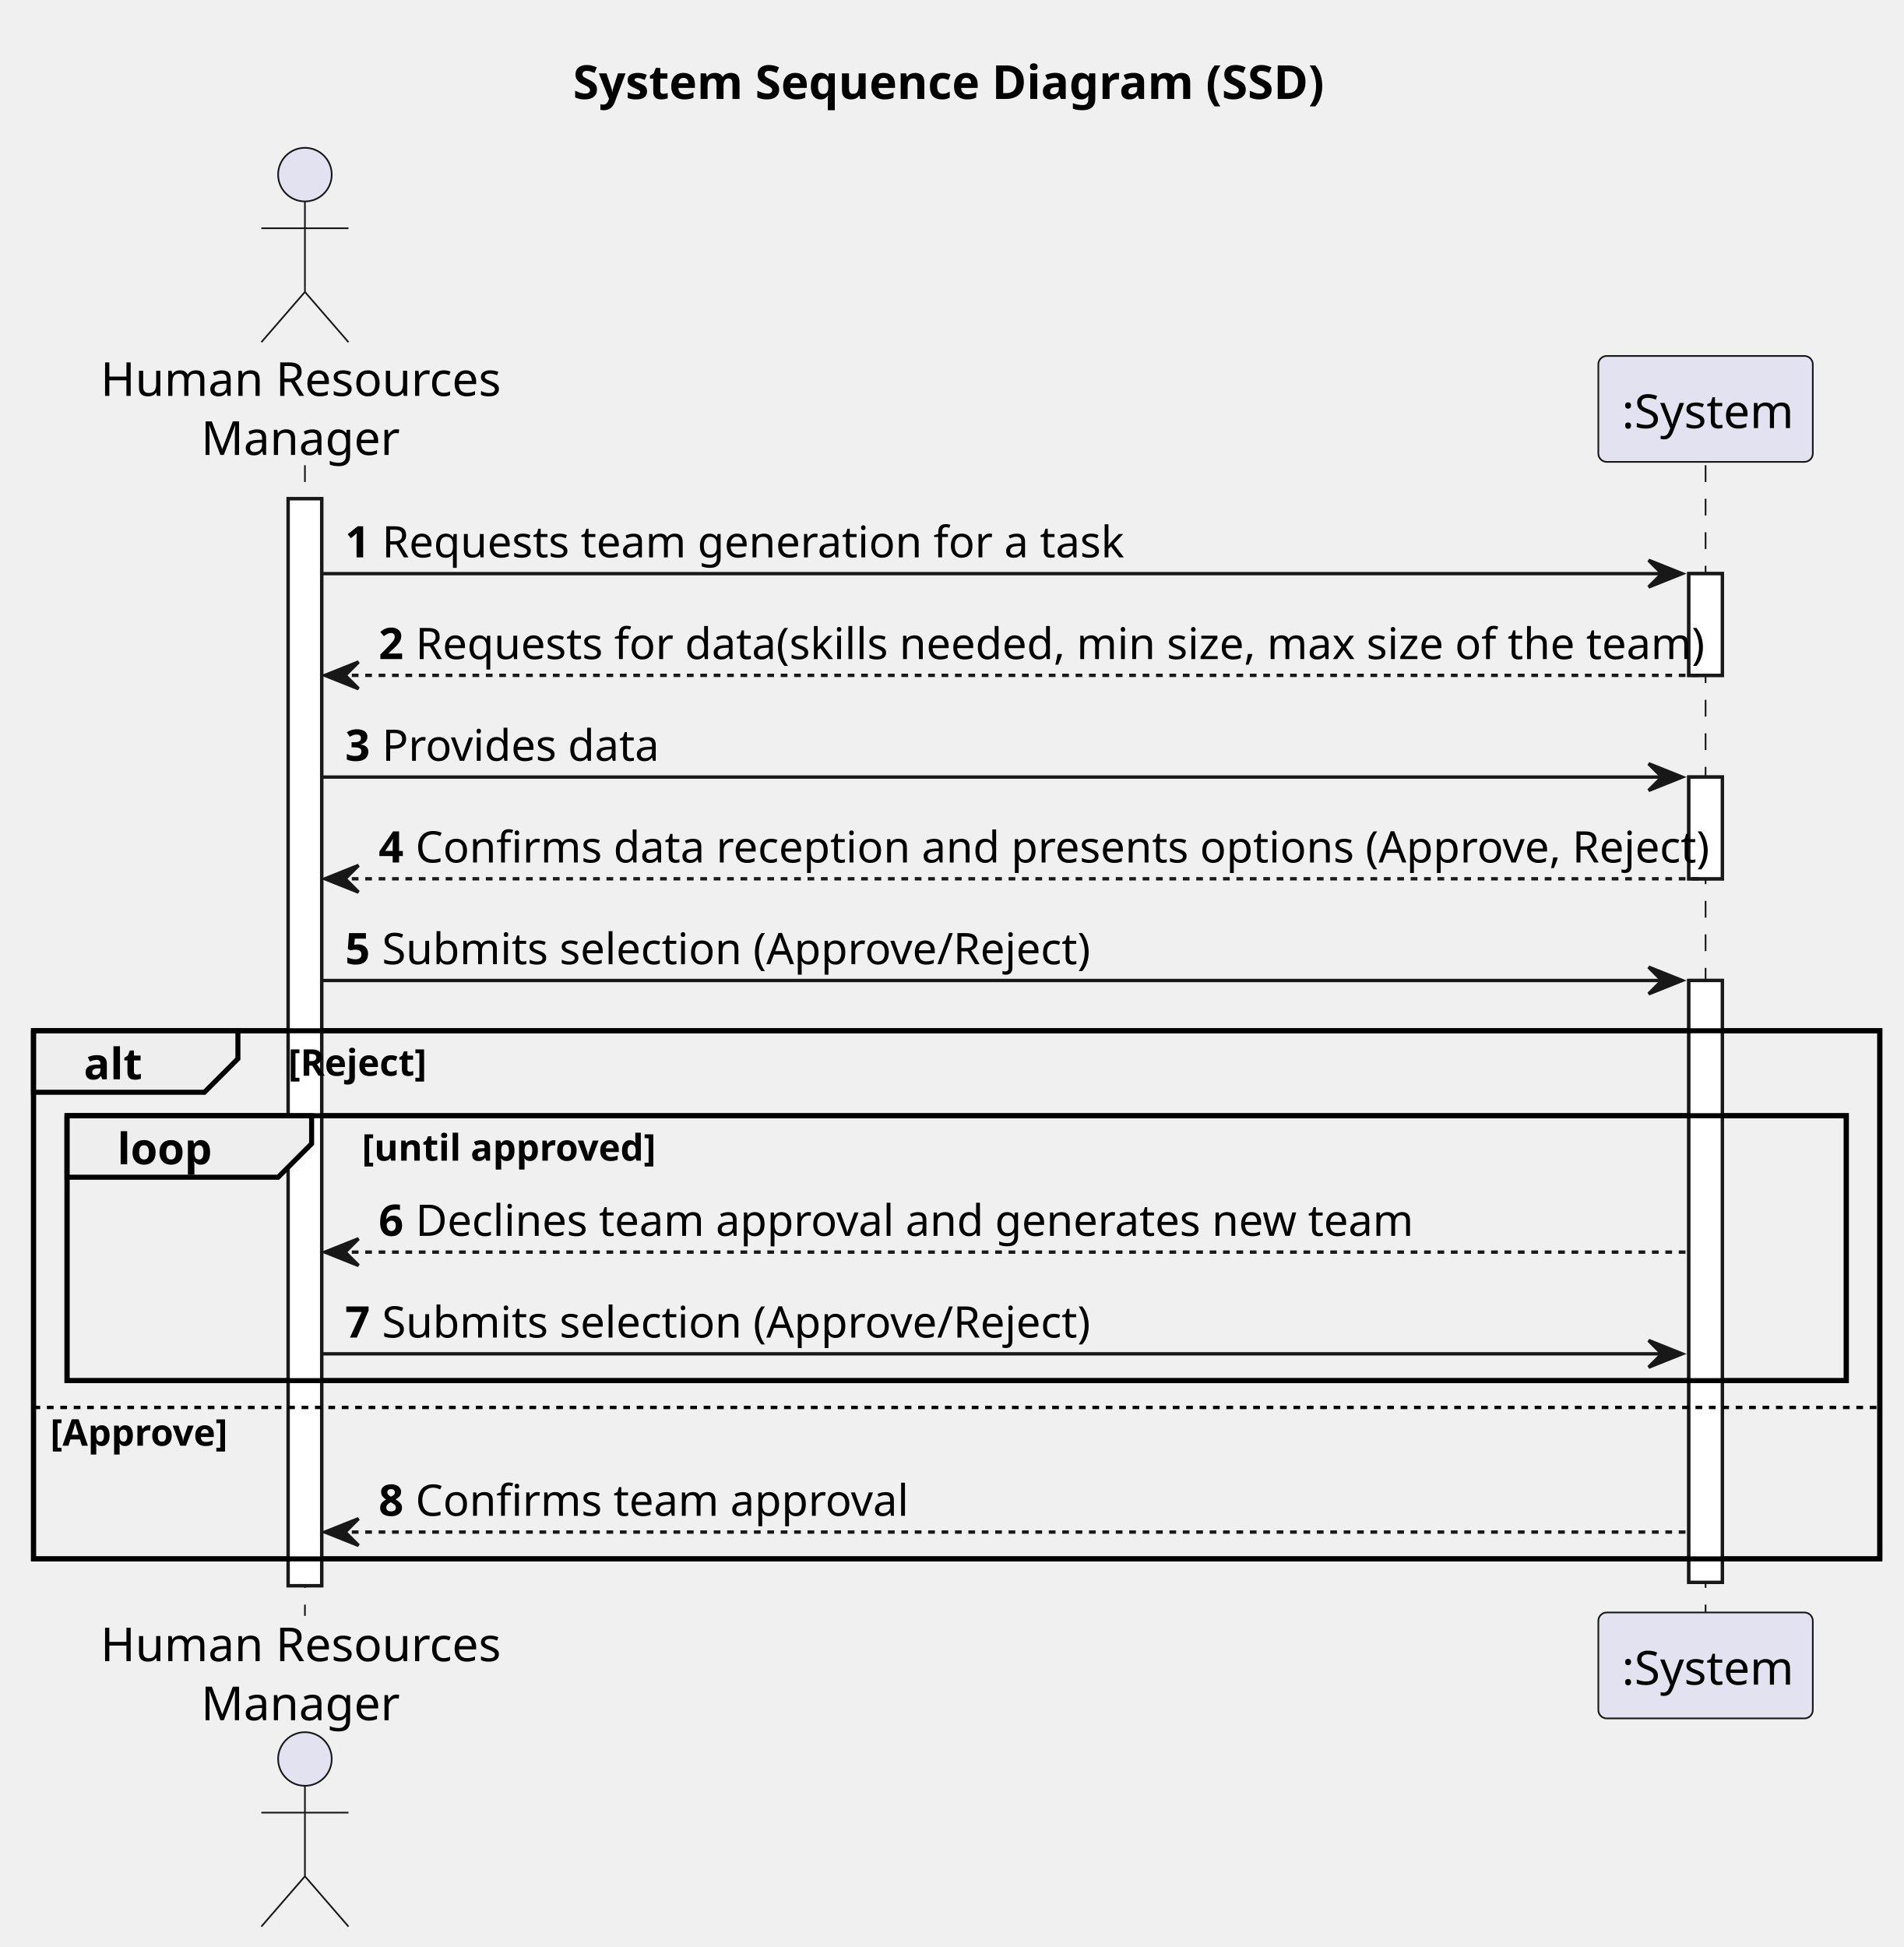
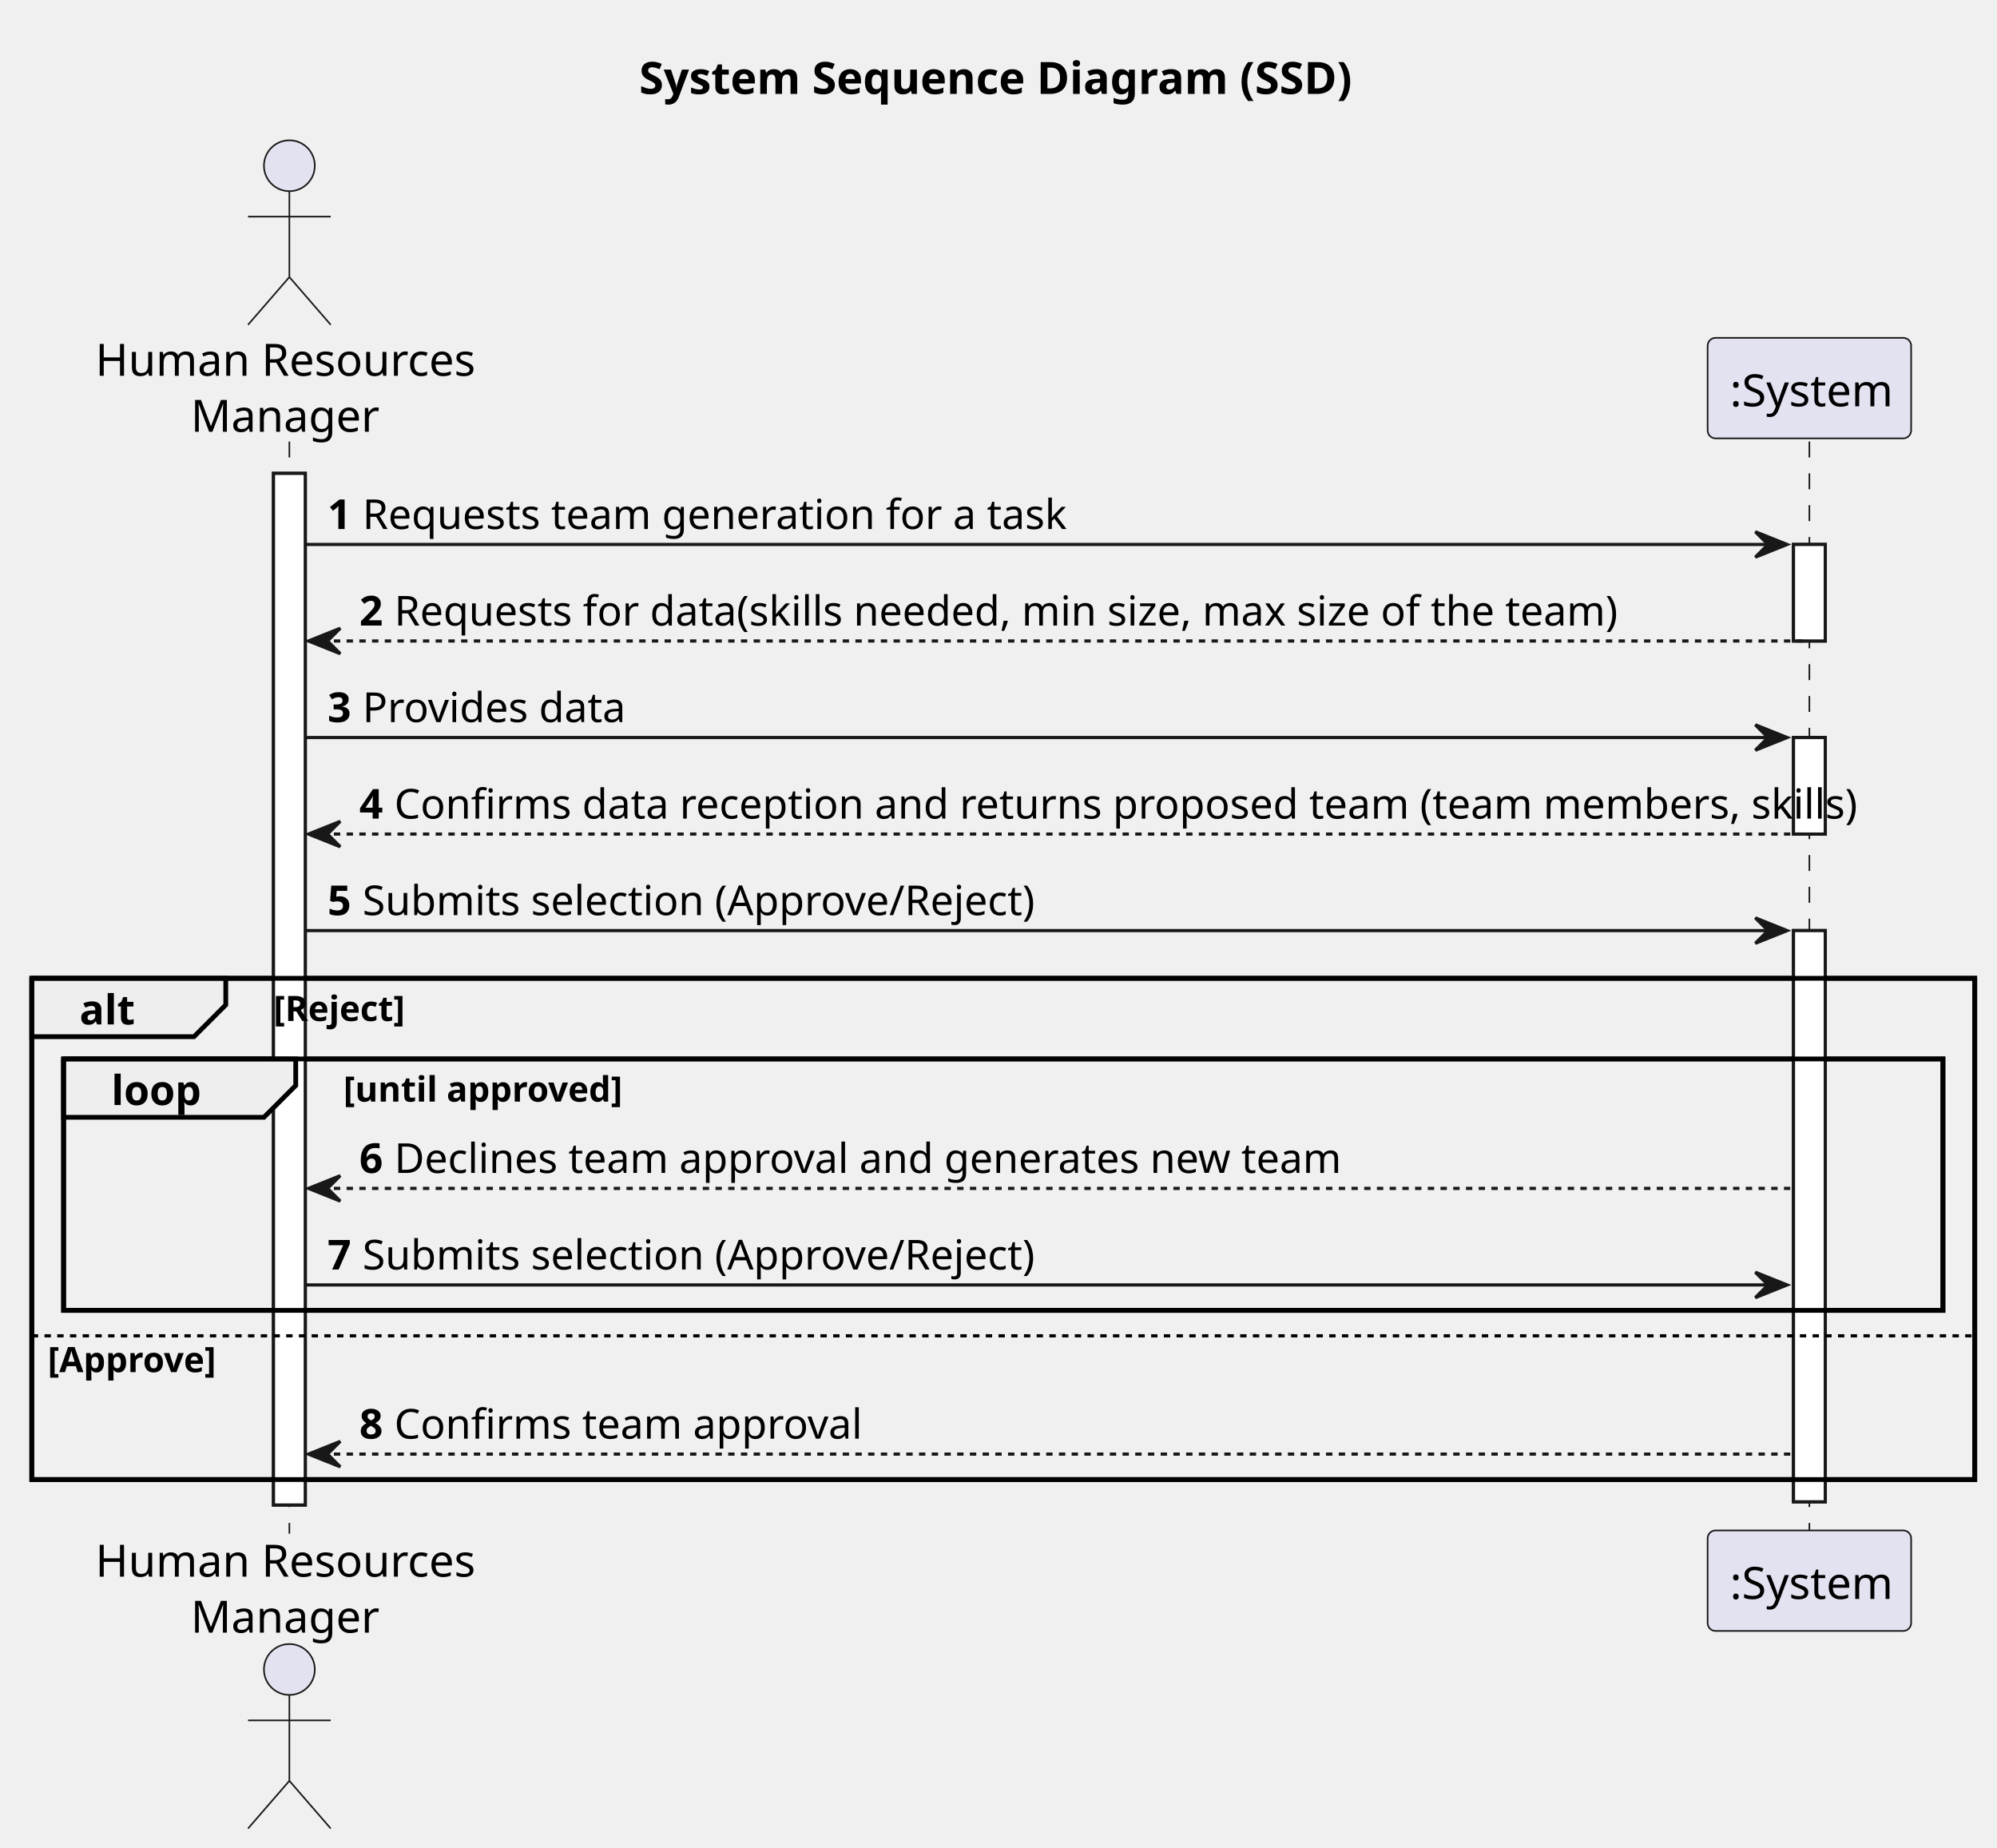
- <svg xmlns="http://www.w3.org/2000/svg" contentStyleType="text/css" height="581px" preserveAspectRatio="none" style="width:568px;height:581px;background:#FFFFFF;" version="1.1" viewBox="0 0 568 581" width="568px" zoomAndPan="magnify">
+ <svg xmlns="http://www.w3.org/2000/svg" contentStyleType="text/css" height="581px" preserveAspectRatio="none" style="width:628px;height:581px;background:#FFFFFF;" version="1.1" viewBox="0 0 628 581" width="628px" zoomAndPan="magnify">
  <defs />
  <g>
-     <text fill="#000000" font-family="sans-serif" font-size="14" font-weight="bold" lengthAdjust="spacing" textLength="228" x="171" y="29.533">System Sequence Diagram (SSD)</text>
+     <text fill="#000000" font-family="sans-serif" font-size="14" font-weight="bold" lengthAdjust="spacing" textLength="228" x="201" y="29.533">System Sequence Diagram (SSD)</text>
    <rect fill="#FFFFFF" height="324.352" style="stroke:#181818;stroke-width:1.0;" width="10" x="86" y="148.828" />
-     <rect fill="#FFFFFF" height="30.352" style="stroke:#181818;stroke-width:1.0;" width="10" x="504" y="171.18" />
-     <rect fill="#FFFFFF" height="30.352" style="stroke:#181818;stroke-width:1.0;" width="10" x="504" y="231.883" />
-     <rect fill="#FFFFFF" height="179.594" style="stroke:#181818;stroke-width:1.0;" width="10" x="504" y="292.586" />
-     <rect fill="none" height="157.594" style="stroke:#000000;stroke-width:1.5;" width="551" x="10" y="307.586" />
-     <rect fill="none" height="79.055" style="stroke:#000000;stroke-width:1.5;" width="531" x="20" y="332.938" />
+     <rect fill="#FFFFFF" height="30.352" style="stroke:#181818;stroke-width:1.0;" width="10" x="564" y="171.18" />
+     <rect fill="#FFFFFF" height="30.352" style="stroke:#181818;stroke-width:1.0;" width="10" x="564" y="231.883" />
+     <rect fill="#FFFFFF" height="179.594" style="stroke:#181818;stroke-width:1.0;" width="10" x="564" y="292.586" />
+     <rect fill="none" height="157.594" style="stroke:#000000;stroke-width:1.5;" width="611" x="10" y="307.586" />
+     <rect fill="none" height="79.055" style="stroke:#000000;stroke-width:1.5;" width="591" x="20" y="332.938" />
    <line style="stroke:#181818;stroke-width:0.5;stroke-dasharray:5.0,5.0;" x1="91" x2="91" y1="138.828" y2="482.18" />
-     <line style="stroke:#181818;stroke-width:0.5;stroke-dasharray:5.0,5.0;" x1="509" x2="509" y1="138.828" y2="482.18" />
+     <line style="stroke:#181818;stroke-width:0.5;stroke-dasharray:5.0,5.0;" x1="569" x2="569" y1="138.828" y2="482.18" />
    <text fill="#000000" font-family="sans-serif" font-size="14" lengthAdjust="spacing" textLength="116" x="30" y="118.143">Human Resources</text>
    <text fill="#000000" font-family="sans-serif" font-size="14" lengthAdjust="spacing" textLength="56" x="60" y="135.752">Manager</text>
    <ellipse cx="91" cy="52.109" fill="#E2E2F0" rx="8" ry="8" style="stroke:#181818;stroke-width:0.5;" />
    <path d="M91,60.109 L91,87.109 M78,68.109 L104,68.109 M91,87.109 L78,102.109 M91,87.109 L104,102.109 " fill="none" style="stroke:#181818;stroke-width:0.5;" />
    <text fill="#000000" font-family="sans-serif" font-size="14" lengthAdjust="spacing" textLength="116" x="30" y="495.713">Human Resources</text>
    <text fill="#000000" font-family="sans-serif" font-size="14" lengthAdjust="spacing" textLength="56" x="60" y="513.322">Manager</text>
    <ellipse cx="91" cy="524.898" fill="#E2E2F0" rx="8" ry="8" style="stroke:#181818;stroke-width:0.5;" />
    <path d="M91,532.898 L91,559.898 M78,540.898 L104,540.898 M91,559.898 L78,574.898 M91,559.898 L104,574.898 " fill="none" style="stroke:#181818;stroke-width:0.5;" />
-     <rect fill="#E2E2F0" height="31.609" rx="2.5" ry="2.5" style="stroke:#181818;stroke-width:0.5;" width="64" x="477" y="106.219" />
-     <text fill="#000000" font-family="sans-serif" font-size="14" lengthAdjust="spacing" textLength="50" x="484" y="127.752">:System</text>
-     <rect fill="#E2E2F0" height="31.609" rx="2.5" ry="2.5" style="stroke:#181818;stroke-width:0.5;" width="64" x="477" y="481.18" />
-     <text fill="#000000" font-family="sans-serif" font-size="14" lengthAdjust="spacing" textLength="50" x="484" y="502.713">:System</text>
+     <rect fill="#E2E2F0" height="31.609" rx="2.5" ry="2.5" style="stroke:#181818;stroke-width:0.5;" width="64" x="537" y="106.219" />
+     <text fill="#000000" font-family="sans-serif" font-size="14" lengthAdjust="spacing" textLength="50" x="544" y="127.752">:System</text>
+     <rect fill="#E2E2F0" height="31.609" rx="2.5" ry="2.5" style="stroke:#181818;stroke-width:0.5;" width="64" x="537" y="481.18" />
+     <text fill="#000000" font-family="sans-serif" font-size="14" lengthAdjust="spacing" textLength="50" x="544" y="502.713">:System</text>
    <rect fill="#FFFFFF" height="324.352" style="stroke:#181818;stroke-width:1.0;" width="10" x="86" y="148.828" />
-     <rect fill="#FFFFFF" height="30.352" style="stroke:#181818;stroke-width:1.0;" width="10" x="504" y="171.18" />
-     <rect fill="#FFFFFF" height="30.352" style="stroke:#181818;stroke-width:1.0;" width="10" x="504" y="231.883" />
-     <rect fill="#FFFFFF" height="179.594" style="stroke:#181818;stroke-width:1.0;" width="10" x="504" y="292.586" />
-     <polygon fill="#181818" points="492,167.18,502,171.18,492,175.18,496,171.18" style="stroke:#181818;stroke-width:1.0;" />
-     <line style="stroke:#181818;stroke-width:1.0;" x1="96" x2="498" y1="171.18" y2="171.18" />
+     <rect fill="#FFFFFF" height="30.352" style="stroke:#181818;stroke-width:1.0;" width="10" x="564" y="171.18" />
+     <rect fill="#FFFFFF" height="30.352" style="stroke:#181818;stroke-width:1.0;" width="10" x="564" y="231.883" />
+     <rect fill="#FFFFFF" height="179.594" style="stroke:#181818;stroke-width:1.0;" width="10" x="564" y="292.586" />
+     <polygon fill="#181818" points="552,167.18,562,171.18,552,175.18,556,171.18" style="stroke:#181818;stroke-width:1.0;" />
+     <line style="stroke:#181818;stroke-width:1.0;" x1="96" x2="558" y1="171.18" y2="171.18" />
    <text fill="#000000" font-family="sans-serif" font-size="13" font-weight="bold" lengthAdjust="spacing" textLength="7" x="103" y="166.323">1</text>
    <text fill="#000000" font-family="sans-serif" font-size="13" lengthAdjust="spacing" textLength="210" x="114" y="166.323">Requests team generation for a task</text>
    <polygon fill="#181818" points="107,197.531,97,201.531,107,205.531,103,201.531" style="stroke:#181818;stroke-width:1.0;" />
-     <line style="stroke:#181818;stroke-width:1.0;stroke-dasharray:2.0,2.0;" x1="101" x2="508" y1="201.531" y2="201.531" />
+     <line style="stroke:#181818;stroke-width:1.0;stroke-dasharray:2.0,2.0;" x1="101" x2="568" y1="201.531" y2="201.531" />
    <text fill="#000000" font-family="sans-serif" font-size="13" font-weight="bold" lengthAdjust="spacing" textLength="7" x="113" y="196.675">2</text>
    <text fill="#000000" font-family="sans-serif" font-size="13" lengthAdjust="spacing" textLength="373" x="124" y="196.675">Requests for data(skills needed, min size, max size of the team)</text>
-     <polygon fill="#181818" points="492,227.883,502,231.883,492,235.883,496,231.883" style="stroke:#181818;stroke-width:1.0;" />
-     <line style="stroke:#181818;stroke-width:1.0;" x1="96" x2="498" y1="231.883" y2="231.883" />
+     <polygon fill="#181818" points="552,227.883,562,231.883,552,235.883,556,231.883" style="stroke:#181818;stroke-width:1.0;" />
+     <line style="stroke:#181818;stroke-width:1.0;" x1="96" x2="558" y1="231.883" y2="231.883" />
    <text fill="#000000" font-family="sans-serif" font-size="13" font-weight="bold" lengthAdjust="spacing" textLength="7" x="103" y="227.026">3</text>
    <text fill="#000000" font-family="sans-serif" font-size="13" lengthAdjust="spacing" textLength="78" x="114" y="227.026">Provides data</text>
    <polygon fill="#181818" points="107,258.234,97,262.234,107,266.234,103,262.234" style="stroke:#181818;stroke-width:1.0;" />
-     <line style="stroke:#181818;stroke-width:1.0;stroke-dasharray:2.0,2.0;" x1="101" x2="508" y1="262.234" y2="262.234" />
+     <line style="stroke:#181818;stroke-width:1.0;stroke-dasharray:2.0,2.0;" x1="101" x2="568" y1="262.234" y2="262.234" />
    <text fill="#000000" font-family="sans-serif" font-size="13" font-weight="bold" lengthAdjust="spacing" textLength="7" x="113" y="257.378">4</text>
-     <text fill="#000000" font-family="sans-serif" font-size="13" lengthAdjust="spacing" textLength="365" x="124" y="257.378">Confirms data reception and presents options (Approve, Reject)</text>
-     <polygon fill="#181818" points="492,288.586,502,292.586,492,296.586,496,292.586" style="stroke:#181818;stroke-width:1.0;" />
-     <line style="stroke:#181818;stroke-width:1.0;" x1="96" x2="498" y1="292.586" y2="292.586" />
+     <text fill="#000000" font-family="sans-serif" font-size="13" lengthAdjust="spacing" textLength="433" x="124" y="257.378">Confirms data reception and returns proposed team (team members, skills)</text>
+     <polygon fill="#181818" points="552,288.586,562,292.586,552,296.586,556,292.586" style="stroke:#181818;stroke-width:1.0;" />
+     <line style="stroke:#181818;stroke-width:1.0;" x1="96" x2="558" y1="292.586" y2="292.586" />
    <text fill="#000000" font-family="sans-serif" font-size="13" font-weight="bold" lengthAdjust="spacing" textLength="7" x="103" y="287.729">5</text>
    <text fill="#000000" font-family="sans-serif" font-size="13" lengthAdjust="spacing" textLength="203" x="114" y="287.729">Submits selection (Approve/Reject)</text>
    <path d="M10,307.586 L71,307.586 L71,315.938 L61,325.938 L10,325.938 L10,307.586 " fill="#EEEEEE" style="stroke:#000000;stroke-width:1.5;" />
-     <rect fill="none" height="157.594" style="stroke:#000000;stroke-width:1.5;" width="551" x="10" y="307.586" />
+     <rect fill="none" height="157.594" style="stroke:#000000;stroke-width:1.5;" width="611" x="10" y="307.586" />
    <text fill="#000000" font-family="sans-serif" font-size="13" font-weight="bold" lengthAdjust="spacing" textLength="16" x="25" y="322.081">alt</text>
    <text fill="#000000" font-family="sans-serif" font-size="11" font-weight="bold" lengthAdjust="spacing" textLength="42" x="86" y="321.005">[Reject]</text>
    <path d="M20,332.938 L93,332.938 L93,341.289 L83,351.289 L20,351.289 L20,332.938 " fill="#EEEEEE" style="stroke:#000000;stroke-width:1.5;" />
-     <rect fill="none" height="79.055" style="stroke:#000000;stroke-width:1.5;" width="531" x="20" y="332.938" />
+     <rect fill="none" height="79.055" style="stroke:#000000;stroke-width:1.5;" width="591" x="20" y="332.938" />
    <text fill="#000000" font-family="sans-serif" font-size="13" font-weight="bold" lengthAdjust="spacing" textLength="28" x="35" y="347.433">loop</text>
    <text fill="#000000" font-family="sans-serif" font-size="11" font-weight="bold" lengthAdjust="spacing" textLength="87" x="108" y="346.356">[until approved]</text>
    <polygon fill="#181818" points="107,369.641,97,373.641,107,377.641,103,373.641" style="stroke:#181818;stroke-width:1.0;" />
-     <line style="stroke:#181818;stroke-width:1.0;stroke-dasharray:2.0,2.0;" x1="101" x2="503" y1="373.641" y2="373.641" />
+     <line style="stroke:#181818;stroke-width:1.0;stroke-dasharray:2.0,2.0;" x1="101" x2="563" y1="373.641" y2="373.641" />
    <text fill="#000000" font-family="sans-serif" font-size="13" font-weight="bold" lengthAdjust="spacing" textLength="7" x="113" y="368.784">6</text>
    <text fill="#000000" font-family="sans-serif" font-size="13" lengthAdjust="spacing" textLength="280" x="124" y="368.784">Declines team approval and generates new team</text>
-     <polygon fill="#181818" points="492,399.992,502,403.992,492,407.992,496,403.992" style="stroke:#181818;stroke-width:1.0;" />
-     <line style="stroke:#181818;stroke-width:1.0;" x1="96" x2="498" y1="403.992" y2="403.992" />
+     <polygon fill="#181818" points="552,399.992,562,403.992,552,407.992,556,403.992" style="stroke:#181818;stroke-width:1.0;" />
+     <line style="stroke:#181818;stroke-width:1.0;" x1="96" x2="558" y1="403.992" y2="403.992" />
    <text fill="#000000" font-family="sans-serif" font-size="13" font-weight="bold" lengthAdjust="spacing" textLength="7" x="103" y="399.136">7</text>
    <text fill="#000000" font-family="sans-serif" font-size="13" lengthAdjust="spacing" textLength="203" x="114" y="399.136">Submits selection (Approve/Reject)</text>
-     <line style="stroke:#000000;stroke-width:1.0;stroke-dasharray:2.0,2.0;" x1="10" x2="561" y1="419.992" y2="419.992" />
+     <line style="stroke:#000000;stroke-width:1.0;stroke-dasharray:2.0,2.0;" x1="10" x2="621" y1="419.992" y2="419.992" />
    <text fill="#000000" font-family="sans-serif" font-size="11" font-weight="bold" lengthAdjust="spacing" textLength="55" x="15" y="431.411">[Approve]</text>
    <polygon fill="#181818" points="107,453.18,97,457.18,107,461.18,103,457.18" style="stroke:#181818;stroke-width:1.0;" />
-     <line style="stroke:#181818;stroke-width:1.0;stroke-dasharray:2.0,2.0;" x1="101" x2="503" y1="457.18" y2="457.18" />
+     <line style="stroke:#181818;stroke-width:1.0;stroke-dasharray:2.0,2.0;" x1="101" x2="563" y1="457.18" y2="457.18" />
    <text fill="#000000" font-family="sans-serif" font-size="13" font-weight="bold" lengthAdjust="spacing" textLength="7" x="113" y="452.323">8</text>
    <text fill="#000000" font-family="sans-serif" font-size="13" lengthAdjust="spacing" textLength="135" x="124" y="452.323">Confirms team approval</text>
  </g>
</svg>
